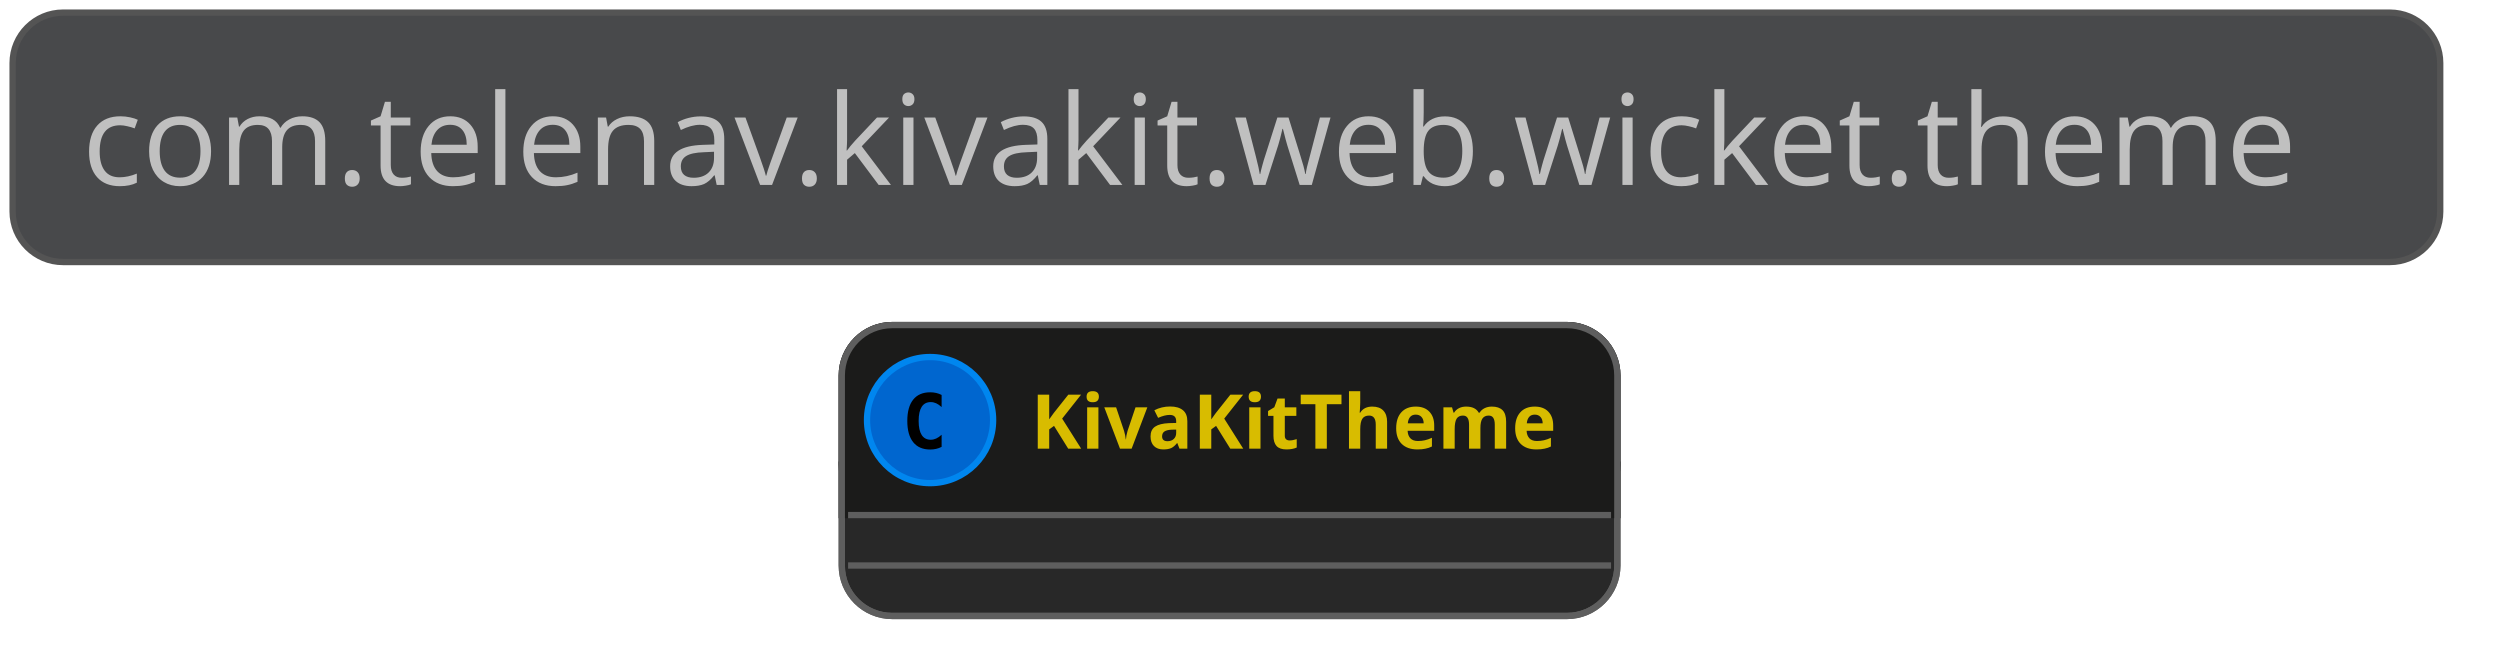
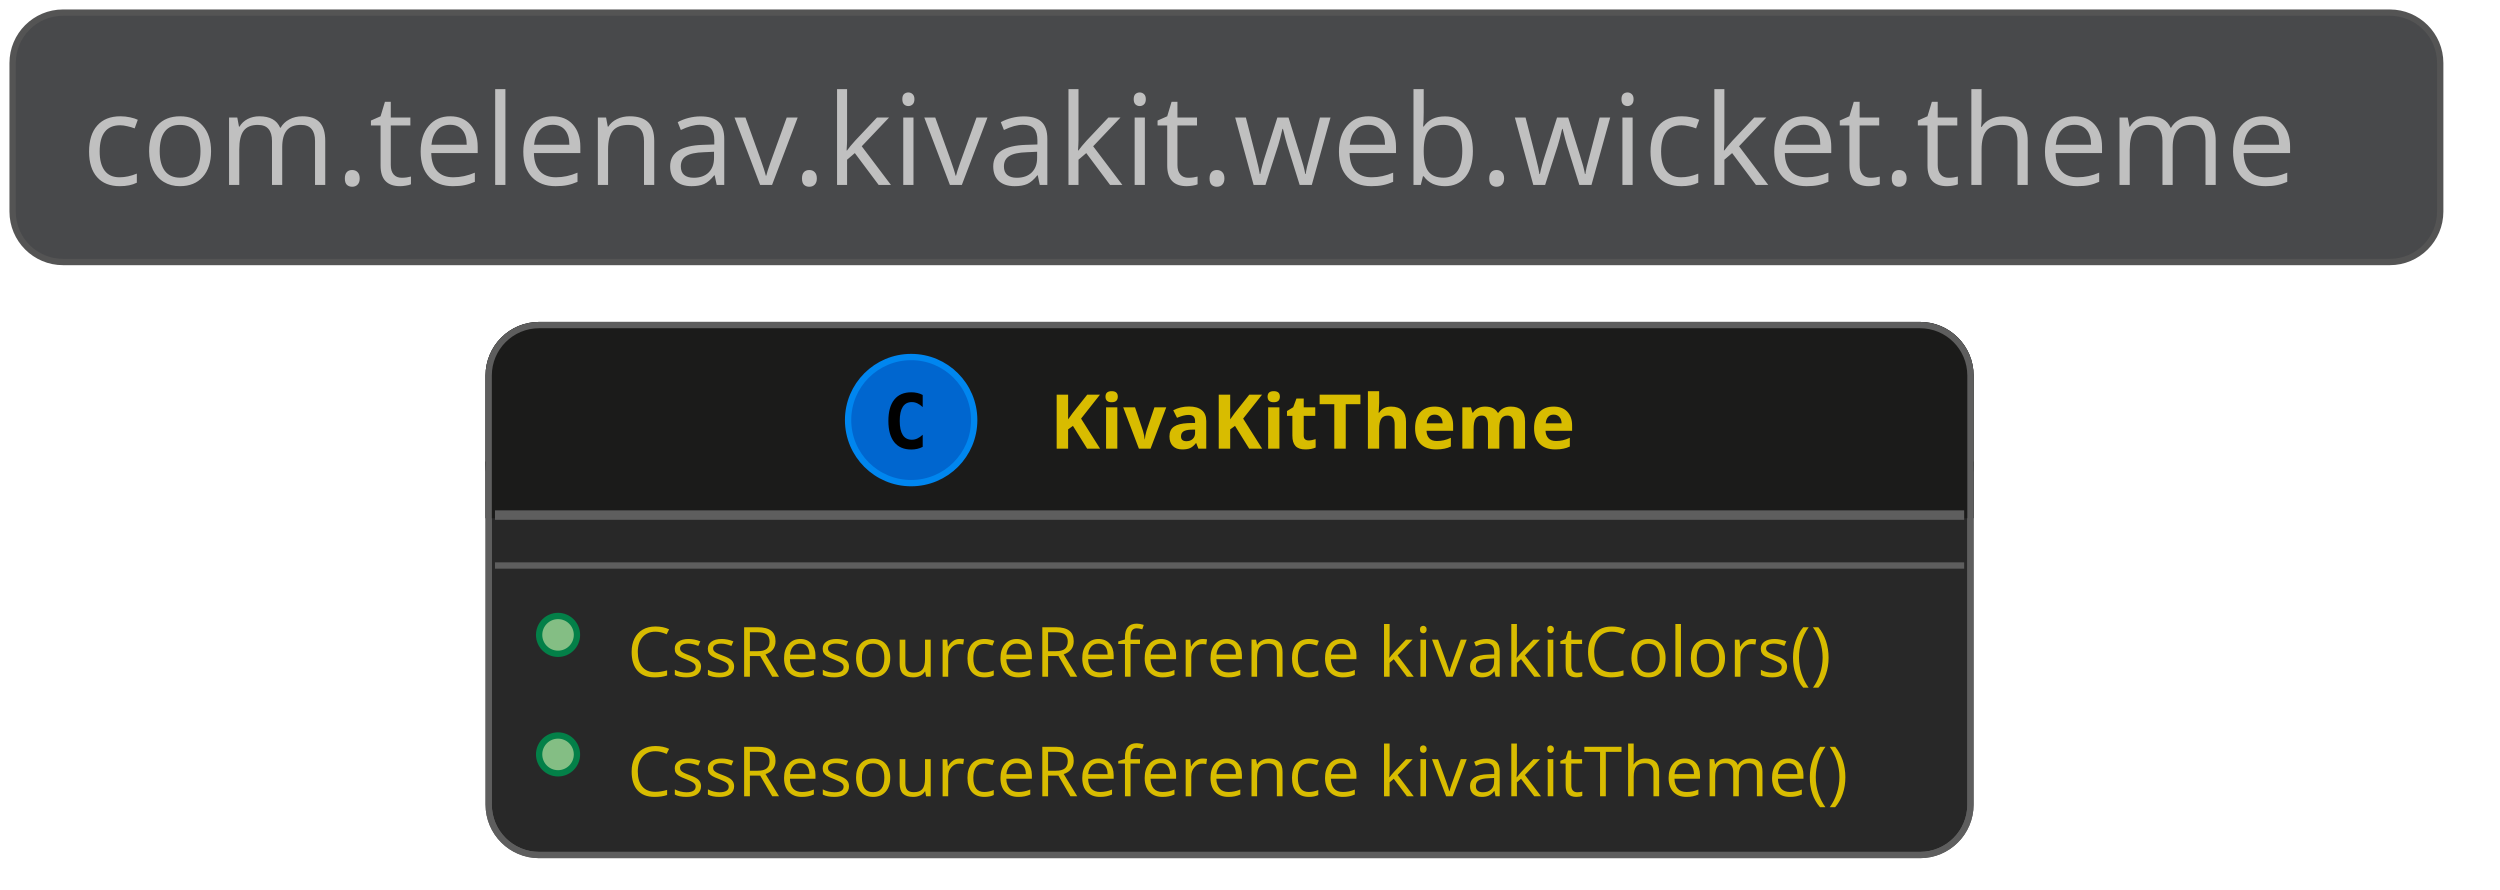
- <svg xmlns="http://www.w3.org/2000/svg" contentScriptType="application/ecmascript" contentStyleType="text/css" height="108.333px" preserveAspectRatio="none" style="width:413px;height:108px;background:#333333;" version="1.1" viewBox="0 0 413 108" width="413.542px" zoomAndPan="magnify">
+ <svg xmlns="http://www.w3.org/2000/svg" contentScriptType="application/ecmascript" contentStyleType="text/css" height="147.917px" preserveAspectRatio="none" style="width:413px;height:147px;background:#333333;" version="1.1" viewBox="0 0 413 147" width="413.542px" zoomAndPan="magnify">
  <defs />
  <g>
    <rect fill="#48494B" height="41.203" rx="8.333" ry="8.333" style="stroke:#545454;stroke-width:1.042;" width="401.042" x="2.083" y="2.083" />
    <text fill="#C0C0C0" font-family="Open Sans,Avenir,Nunito,Arial,Helvetica,SansSerif" font-size="20.833" lengthAdjust="spacing" textLength="378.125" x="13.542" y="30.558">com.telenav.kivakit.web.wicket.theme</text>
-     <rect codeLine="6" fill="#282828" height="48.055" id="KivaKitTheme" rx="8.333" ry="8.333" style="stroke:#5E5E5E;stroke-width:1.042;" width="128.125" x="139.062" y="53.703" />
-     <rect fill="#1B1B1A" height="31.388" rx="8.333" ry="8.333" style="stroke:#1B1B1A;stroke-width:1.042;" width="128.125" x="139.062" y="53.703" />
-     <rect fill="#1B1B1A" height="8.333" style="stroke:#1B1B1A;stroke-width:1.042;" width="128.125" x="139.062" y="76.758" />
-     <rect codeLine="6" fill="none" height="48.055" id="KivaKitTheme" rx="8.333" ry="8.333" style="stroke:#5E5E5E;stroke-width:1.042;" width="128.125" x="139.062" y="53.703" />
-     <ellipse cx="153.646" cy="69.397" fill="#0066CF" rx="10.417" ry="10.417" style="stroke:#0086EF;stroke-width:1.042;" />
-     <path d="M155.556,73.822 Q155.129,74.042 154.659,74.152 Q154.189,74.261 153.67,74.261 Q151.827,74.261 150.857,73.047 Q149.886,71.832 149.886,69.537 Q149.886,67.236 150.857,66.022 Q151.827,64.807 153.67,64.807 Q154.189,64.807 154.665,64.917 Q155.141,65.027 155.556,65.247 L155.556,67.249 Q155.092,66.821 154.656,66.623 Q154.22,66.425 153.756,66.425 Q152.767,66.425 152.263,67.209 Q151.76,67.993 151.76,69.537 Q151.76,71.075 152.263,71.86 Q152.767,72.644 153.756,72.644 Q154.22,72.644 154.656,72.446 Q155.092,72.247 155.556,71.82 Z " fill="#000000" />
-     <text fill="#D8BC00" font-family="Open Sans,Avenir,Nunito,Arial,Helvetica,SansSerif" font-size="12.5" font-weight="bold" lengthAdjust="spacing" textLength="90.625" x="170.312" y="74.121">KivaKitTheme</text>
-     <line style="stroke:#5E5E5E;stroke-width:1.042;" x1="140.104" x2="266.146" y1="85.091" y2="85.091" />
-     <line style="stroke:#5E5E5E;stroke-width:1.042;" x1="140.104" x2="266.146" y1="93.424" y2="93.424" />
+     <rect codeLine="6" fill="#282828" height="87.545" id="KivaKitTheme" rx="8.333" ry="8.333" style="stroke:#5E5E5E;stroke-width:1.042;" width="244.792" x="80.729" y="53.703" />
+     <rect fill="#1B1B1A" height="31.388" rx="8.333" ry="8.333" style="stroke:#1B1B1A;stroke-width:1.042;" width="244.792" x="80.729" y="53.703" />
+     <rect fill="#1B1B1A" height="8.333" style="stroke:#1B1B1A;stroke-width:1.042;" width="244.792" x="80.729" y="76.758" />
+     <rect codeLine="6" fill="none" height="87.545" id="KivaKitTheme" rx="8.333" ry="8.333" style="stroke:#5E5E5E;stroke-width:1.042;" width="244.792" x="80.729" y="53.703" />
+     <ellipse cx="150.521" cy="69.397" fill="#0066CF" rx="10.417" ry="10.417" style="stroke:#0086EF;stroke-width:1.042;" />
+     <path d="M152.431,73.822 Q152.004,74.042 151.534,74.152 Q151.064,74.261 150.545,74.261 Q148.702,74.261 147.732,73.047 Q146.761,71.832 146.761,69.537 Q146.761,67.236 147.732,66.022 Q148.702,64.807 150.545,64.807 Q151.064,64.807 151.54,64.917 Q152.016,65.027 152.431,65.247 L152.431,67.249 Q151.967,66.821 151.531,66.623 Q151.095,66.425 150.631,66.425 Q149.642,66.425 149.138,67.209 Q148.635,67.993 148.635,69.537 Q148.635,71.075 149.138,71.86 Q149.642,72.644 150.631,72.644 Q151.095,72.644 151.531,72.446 Q151.967,72.247 152.431,71.82 Z " fill="#000000" />
+     <text fill="#D8BC00" font-family="Open Sans,Avenir,Nunito,Arial,Helvetica,SansSerif" font-size="12.5" font-weight="bold" lengthAdjust="spacing" textLength="90.625" x="173.438" y="74.121">KivaKitTheme</text>
+     <line style="stroke:#5E5E5E;stroke-width:1.562;" x1="81.771" x2="324.479" y1="85.091" y2="85.091" />
+     <line style="stroke:#5E5E5E;stroke-width:1.042;" x1="81.771" x2="324.479" y1="93.424" y2="93.424" />
+     <ellipse cx="92.188" cy="104.883" fill="#84BE84" rx="3.125" ry="3.125" style="stroke:#038048;stroke-width:1.042;" />
+     <text fill="#D8BC00" font-family="Open Sans,Avenir,Nunito,Arial,Helvetica,SansSerif" font-size="11.458" lengthAdjust="spacing" textLength="212.5" x="103.646" y="111.794">CssResourceReference kivakitColors()</text>
+     <ellipse cx="92.188" cy="124.628" fill="#84BE84" rx="3.125" ry="3.125" style="stroke:#038048;stroke-width:1.042;" />
+     <text fill="#D8BC00" font-family="Open Sans,Avenir,Nunito,Arial,Helvetica,SansSerif" font-size="11.458" lengthAdjust="spacing" textLength="212.5" x="103.646" y="131.539">CssResourceReference kivakitTheme()</text>
  </g>
</svg>
